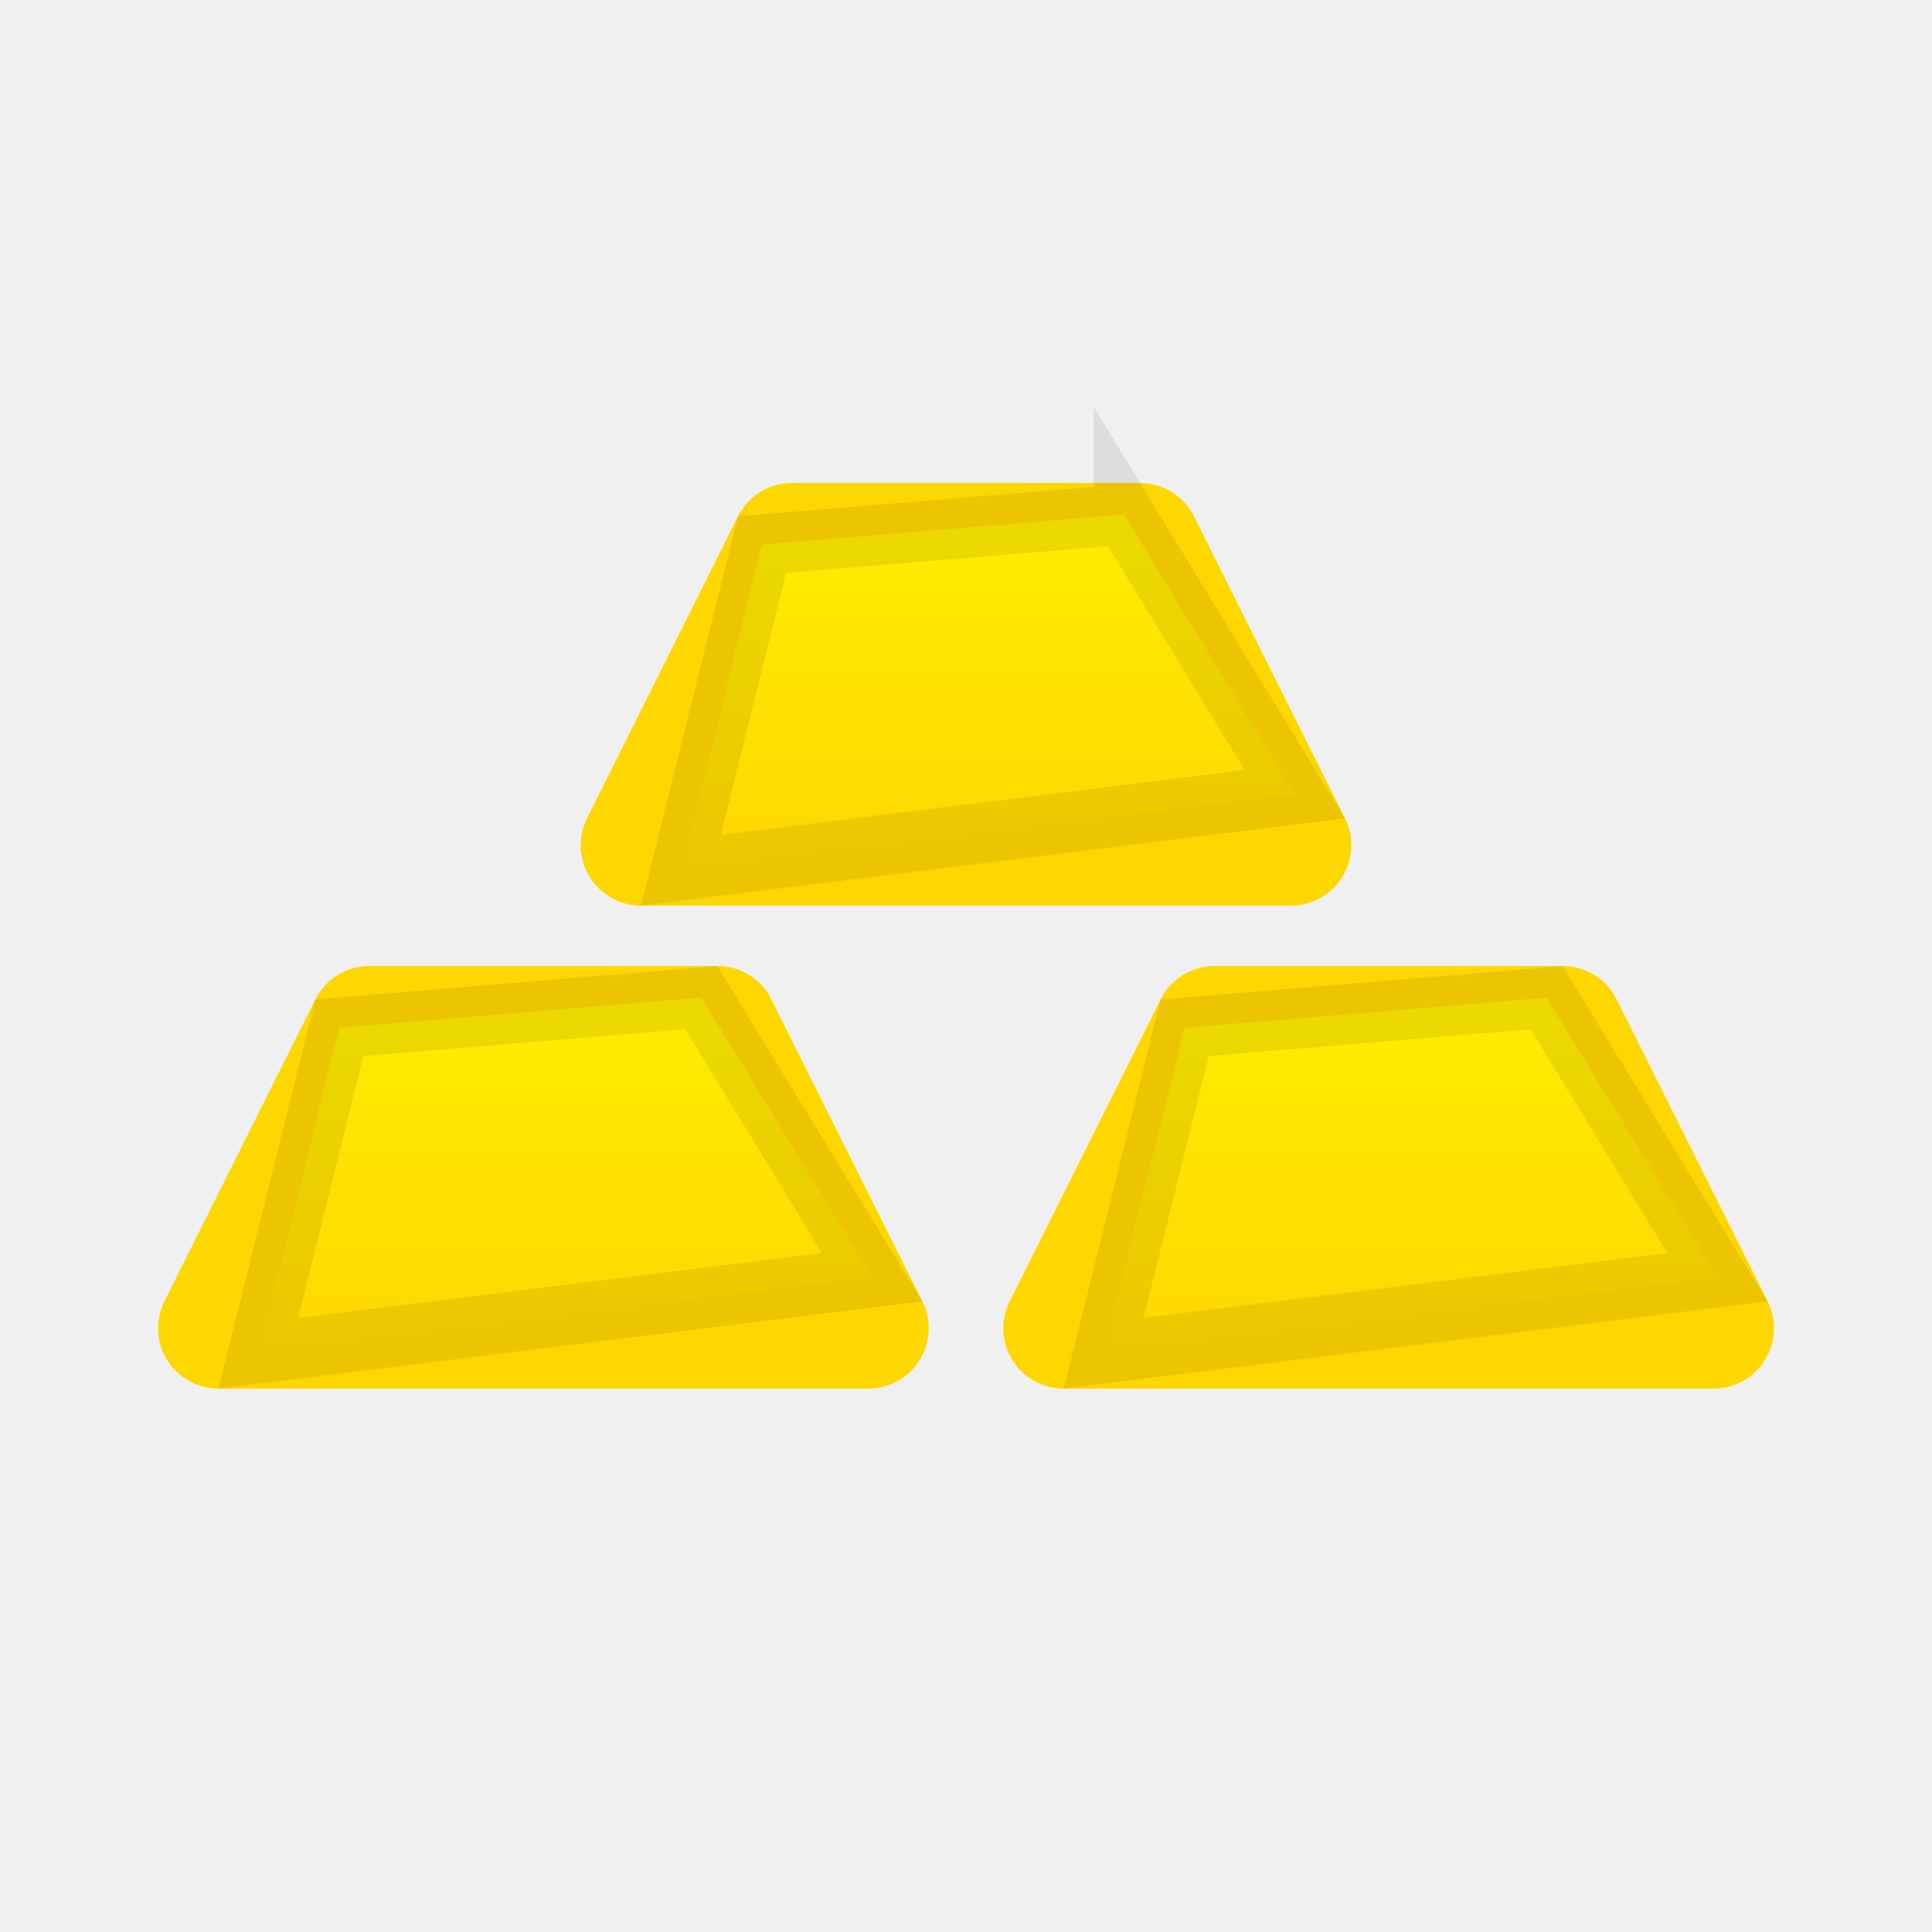
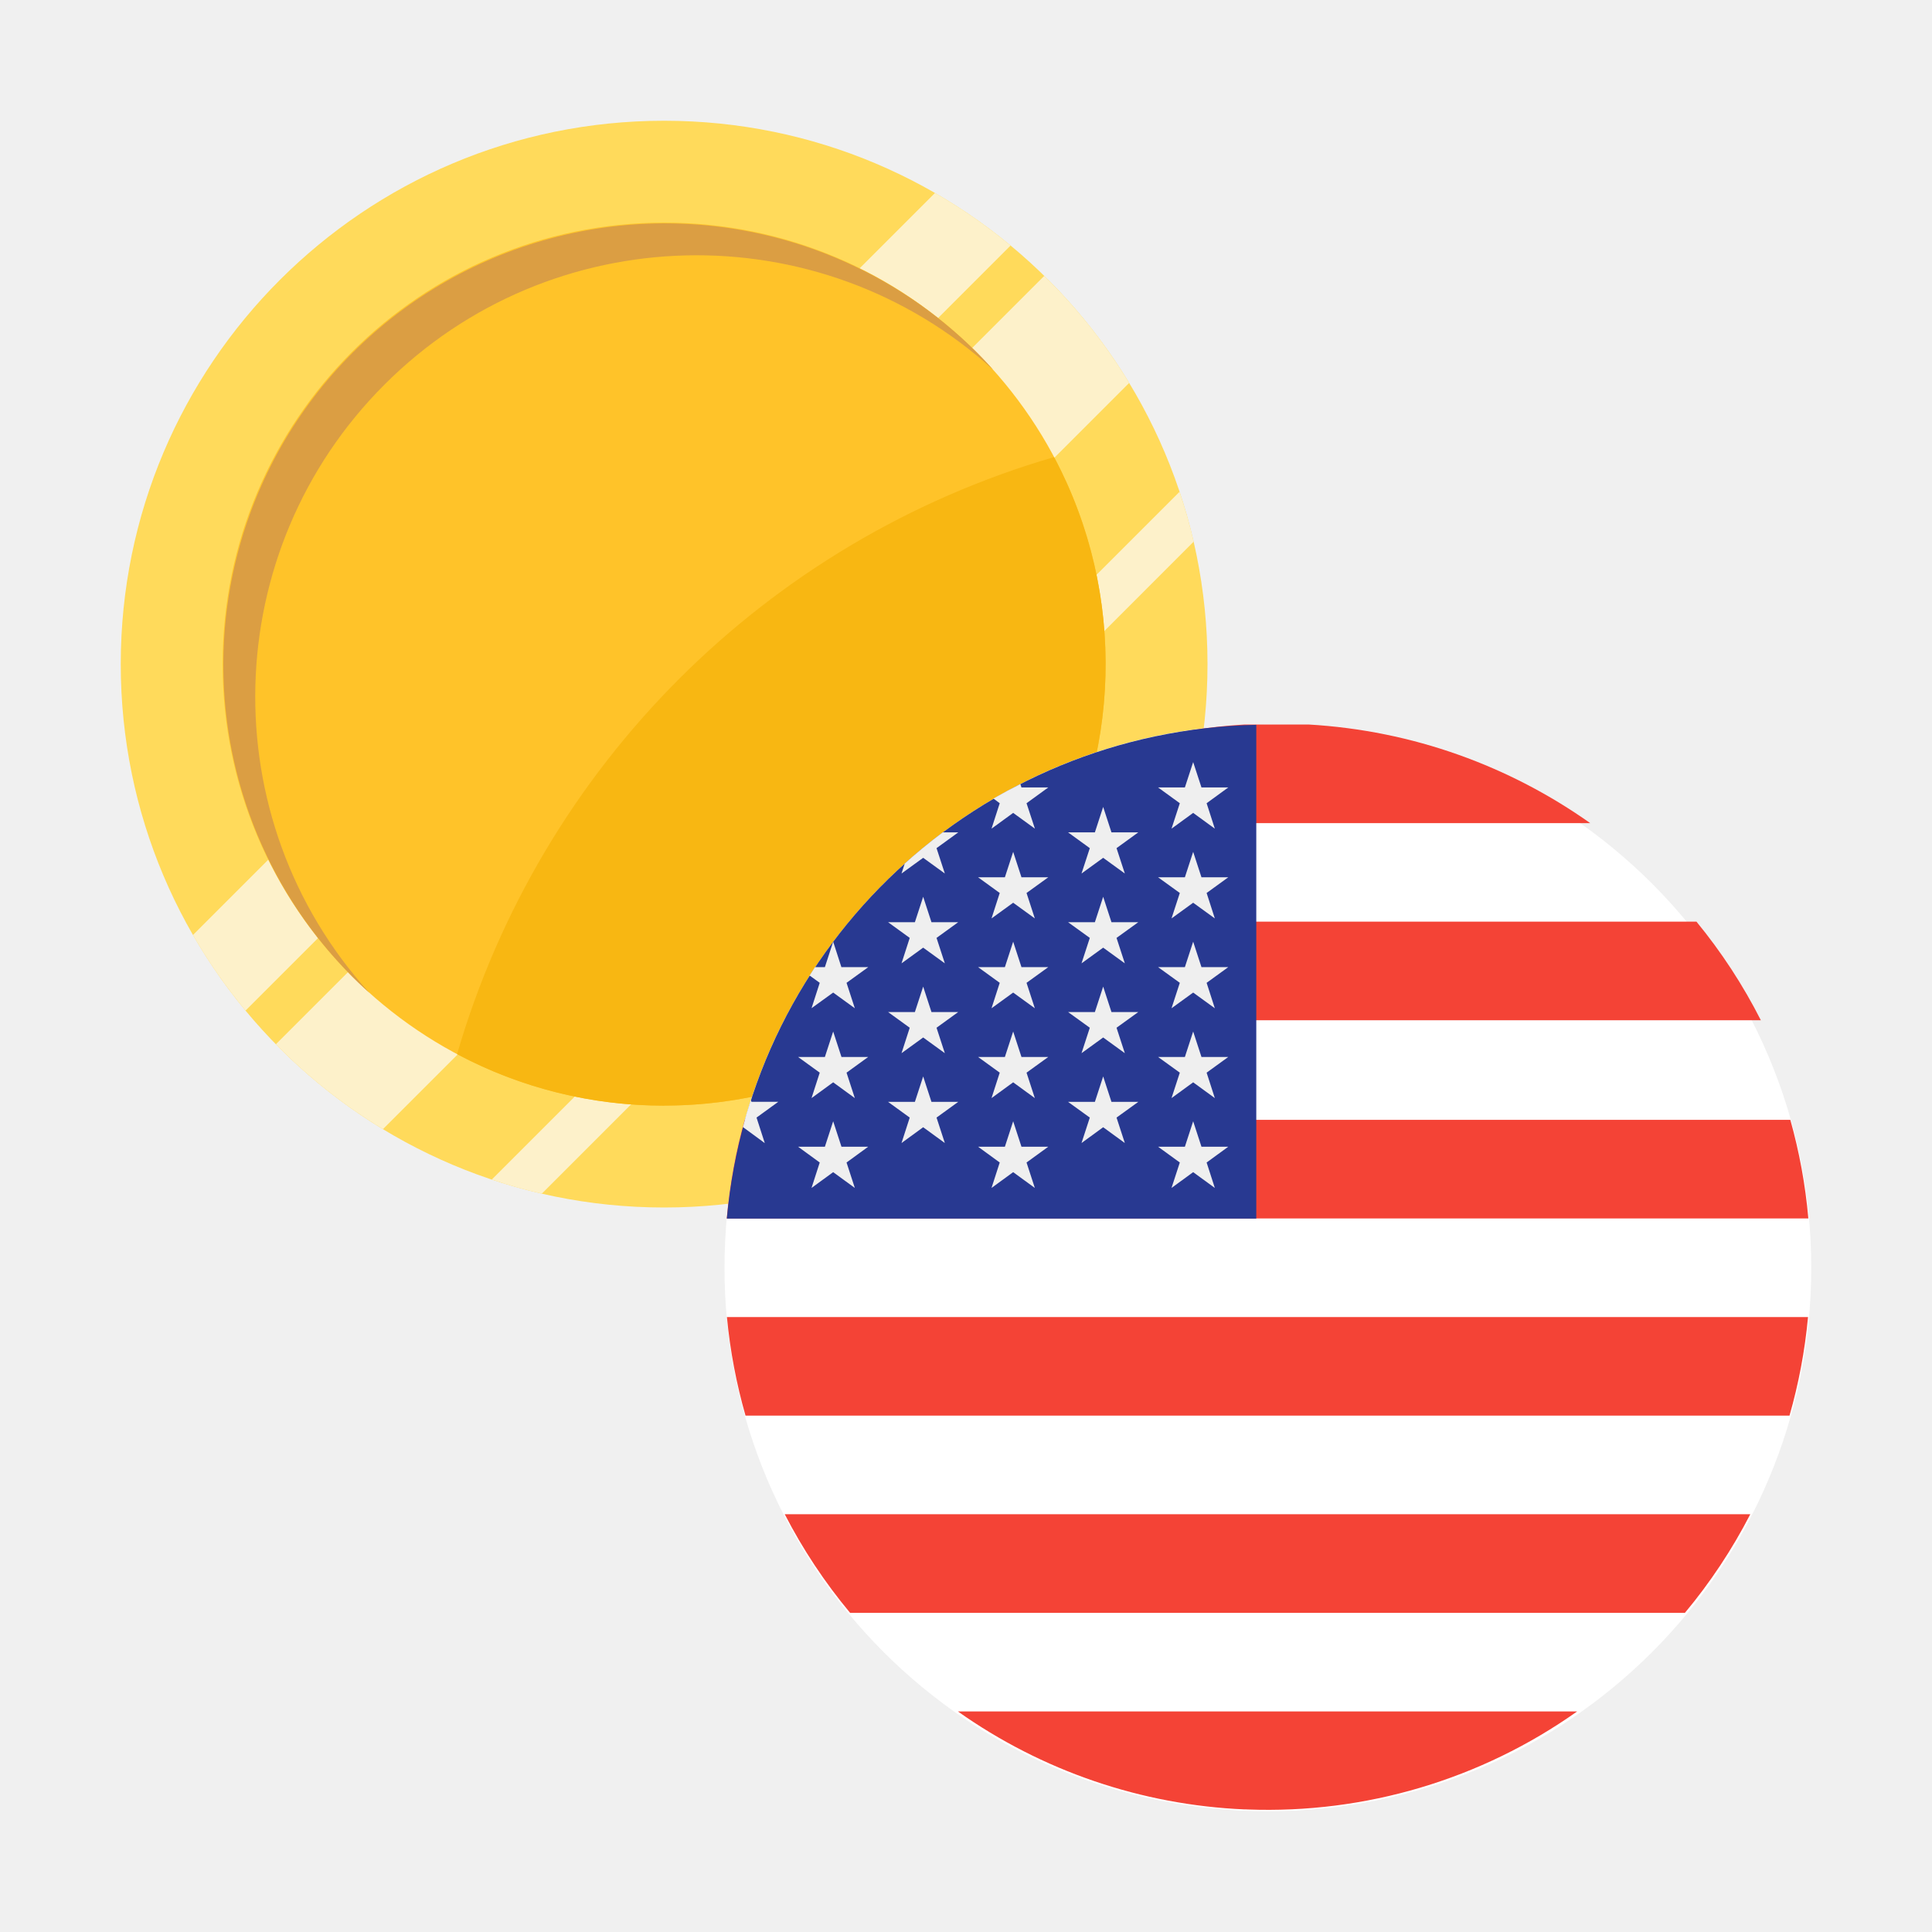
- <svg xmlns="http://www.w3.org/2000/svg" xmlns:xlink="http://www.w3.org/1999/xlink" width="16" height="16">
-   <defs>
-     <path id="a" d="M5.559 0h2.882c.19 0 .363.107.447.276l1.25 2.5a.5.5 0 0 1-.447.724H4.309a.5.5 0 0 1-.447-.724l1.25-2.5A.5.5 0 0 1 5.559 0z" />
-     <path id="c" d="M2.059 4h2.882c.19 0 .363.107.447.276l1.25 2.5a.5.5 0 0 1-.447.724H.809a.5.5 0 0 1-.447-.724l1.25-2.5A.5.5 0 0 1 2.059 4z" />
-     <path id="d" d="M9.059 4h2.882c.19 0 .363.107.447.276l1.25 2.5a.5.5 0 0 1-.447.724H7.809a.5.5 0 0 1-.447-.724l1.25-2.5A.5.5 0 0 1 9.059 4z" />
-     <linearGradient id="b" x1="50%" x2="50%" y1="0%" y2="100%">
-       <stop offset="0%" stop-color="#FFED00" />
-       <stop offset="100%" stop-color="gold" />
-     </linearGradient>
-   </defs>
-   <g fill="none" fill-rule="evenodd" transform="translate(1 4)">
-     <use fill="gold" xlink:href="#a" />
-     <path fill="url(#b)" stroke="#000" stroke-linejoin="square" stroke-opacity=".08" stroke-width=".5" d="M8.308.262 5.311.51 4.64 3.207l5.083-.63L8.308.261z" />
-     <use fill="gold" xlink:href="#c" />
-     <path fill="url(#b)" stroke="#000" stroke-linejoin="square" stroke-opacity=".08" stroke-width=".5" d="m4.808 4.262-2.997.249-.671 2.696 5.083-.63-1.415-2.315z" />
-     <use fill="gold" xlink:href="#d" />
-     <path fill="url(#b)" stroke="#000" stroke-linejoin="square" stroke-opacity=".08" stroke-width=".5" d="m11.808 4.262-2.997.249-.671 2.696 5.083-.63-1.415-2.315z" />
+ <svg xmlns="http://www.w3.org/2000/svg" width="24" height="24">
+   <g transform="translate(1.5 1.5)" fill="none" fill-rule="evenodd">
+     <circle cx="6.75" cy="6.75" r="6.75" fill="#FFDA5B" fill-rule="nonzero" />
+     <path fill="#FDF1CA" fill-rule="nonzero" d="M11.054 1.55a6.784 6.784 0 0 0-.939-.653L.897 10.115c.191.332.41.645.653.939l9.504-9.504zM3.258 12.527a6.734 6.734 0 0 1-1.331-1.055l9.545-9.545c.405.396.76.843 1.055 1.33l-9.27 9.27zm1.972.801a6.482 6.482 0 0 1-.621-.175l8.544-8.544c.068.203.127.41.175.62l-8.098 8.1z" />
+     <g fill-rule="nonzero" transform="translate(.75 .75)">
+       <circle cx="6" cy="6" r="5.484" fill="#FFC329" />
+       <path fill="#F8B712" d="M6 11.484a5.484 5.484 0 0 0 4.844-8.056 10.893 10.893 0 0 0-7.416 7.417 5.46 5.46 0 0 0 2.572.64z" />
+     </g>
+     <path fill="#DB9E43" fill-rule="nonzero" d="M10.833 3.089a5.483 5.483 0 0 0-7.745 7.744 5.484 5.484 0 1 1 7.746-7.744z" />
+     <path fill="#FFF" fill-rule="nonzero" d="M7.5 14.25a6.75 6.75 0 1 1 13.5 0 6.75 6.75 0 0 1-13.5 0z" />
+     <path fill="#F44336" d="M13.964 7.5c-1.3.075-2.5.518-3.5 1.225h7.79c-1-.707-2.2-1.15-3.5-1.225h-.791zm-4.82 2.45c-.31.375-.577.786-.8 1.224h12.03a6.705 6.705 0 0 0-.8-1.225H9.144zm-1.616 3.686c.037-.42.113-.83.223-1.225H20.74c.111.395.187.804.224 1.225H7.528zm.002 1.225c.04.42.118.83.231 1.224H20.73c.113-.394.191-.804.23-1.224H7.53zm1.53 3.674a6.711 6.711 0 0 1-.812-1.225h11.995a6.711 6.711 0 0 1-.812 1.225H9.06zm4.9 2.442h.02l.02.001a6.65 6.65 0 0 0 4.092-1.218h-7.693a6.66 6.66 0 0 0 3.561 1.217z" />
+     <path fill="#283991" fill-rule="nonzero" d="M14.106 7.504a6.742 6.742 0 0 0-6.577 6.134h6.577V7.504z" />
+     <path fill="#EFEFEF" fill-rule="nonzero" d="m8.85 11.314.103.316h.332l-.269.195.103.316-.269-.196-.269.196.102-.316-.269-.195h.333zm0 1.115.103.316h.332l-.269.196.103.316-.269-.196-.269.196.102-.316-.269-.196h.333zM9.968 9.64l.103.316h.332l-.269.195.103.316-.269-.195-.269.195.102-.316-.269-.195h.333zm0 1.116.103.316h.332l-.269.195.103.316-.269-.195-.269.195.102-.316-.269-.195h.333zm0 1.116.103.316h.332l-.269.195.103.316-.269-.196-.269.196.102-.316-.269-.195h.333zM8 12.699l-.102-.316.27-.196h-.333l-.008-.023a5.63 5.63 0 0 0-.1.343l.005-.004L8 12.7zm.58-1.674.27-.195.269.195-.103-.316.27-.195h-.334l-.102-.316-.103.316h-.123l-.067.104.126.091-.102.316zm1.388-1.869.269.195-.103-.315.27-.196h-.193a6.98 6.98 0 0 0-.472.387l-.04.124.269-.195zm.849-.362.269-.196.27.196-.104-.316.27-.196h-.333l-.014-.042a6.685 6.685 0 0 0-.334.18l.078.058-.102.316zm.269.288.103.316h.333l-.27.195.103.316-.269-.195-.269.195.102-.316-.269-.195h.333zm0 1.116.103.316h.333l-.27.195.103.316-.269-.195-.269.195.102-.316-.269-.195h.333zm0 1.116.103.316h.333l-.27.195.103.316-.269-.196-.269.196.102-.316-.269-.195h.333zm0 1.115.103.316h.333l-.27.196.103.316-.269-.196-.269.196.102-.316-.269-.196h.333zm1.118-3.905.103.316h.333l-.27.196.103.315-.269-.195-.269.195.103-.315-.27-.196h.333zm0 1.116.103.316h.333l-.27.195.103.316-.269-.195-.269.195.103-.316-.27-.195h.333zm0 1.116.103.316h.333l-.27.195.103.316-.269-.195-.269.195.103-.316-.27-.195h.333zm0 1.116.103.316h.333l-.27.195.103.316-.269-.196-.269.196.103-.316-.27-.195h.333zm1.118-3.905.103.315h.333l-.269.196.102.316-.269-.196-.269.196.103-.316-.27-.196h.333zm0 1.115.103.316h.333l-.269.195.102.316-.269-.195-.269.195.103-.316-.27-.195h.333zm0 1.116.103.316h.333l-.269.195.102.316-.269-.195-.269.195.103-.316-.27-.195h.333zm0 1.116.103.316h.333l-.269.195.102.316-.269-.196-.269.196.103-.316-.27-.195h.333zm0 1.115.103.316h.333l-.269.196.102.316-.269-.196-.269.196.103-.316-.27-.196h.333z" />
  </g>
</svg>
